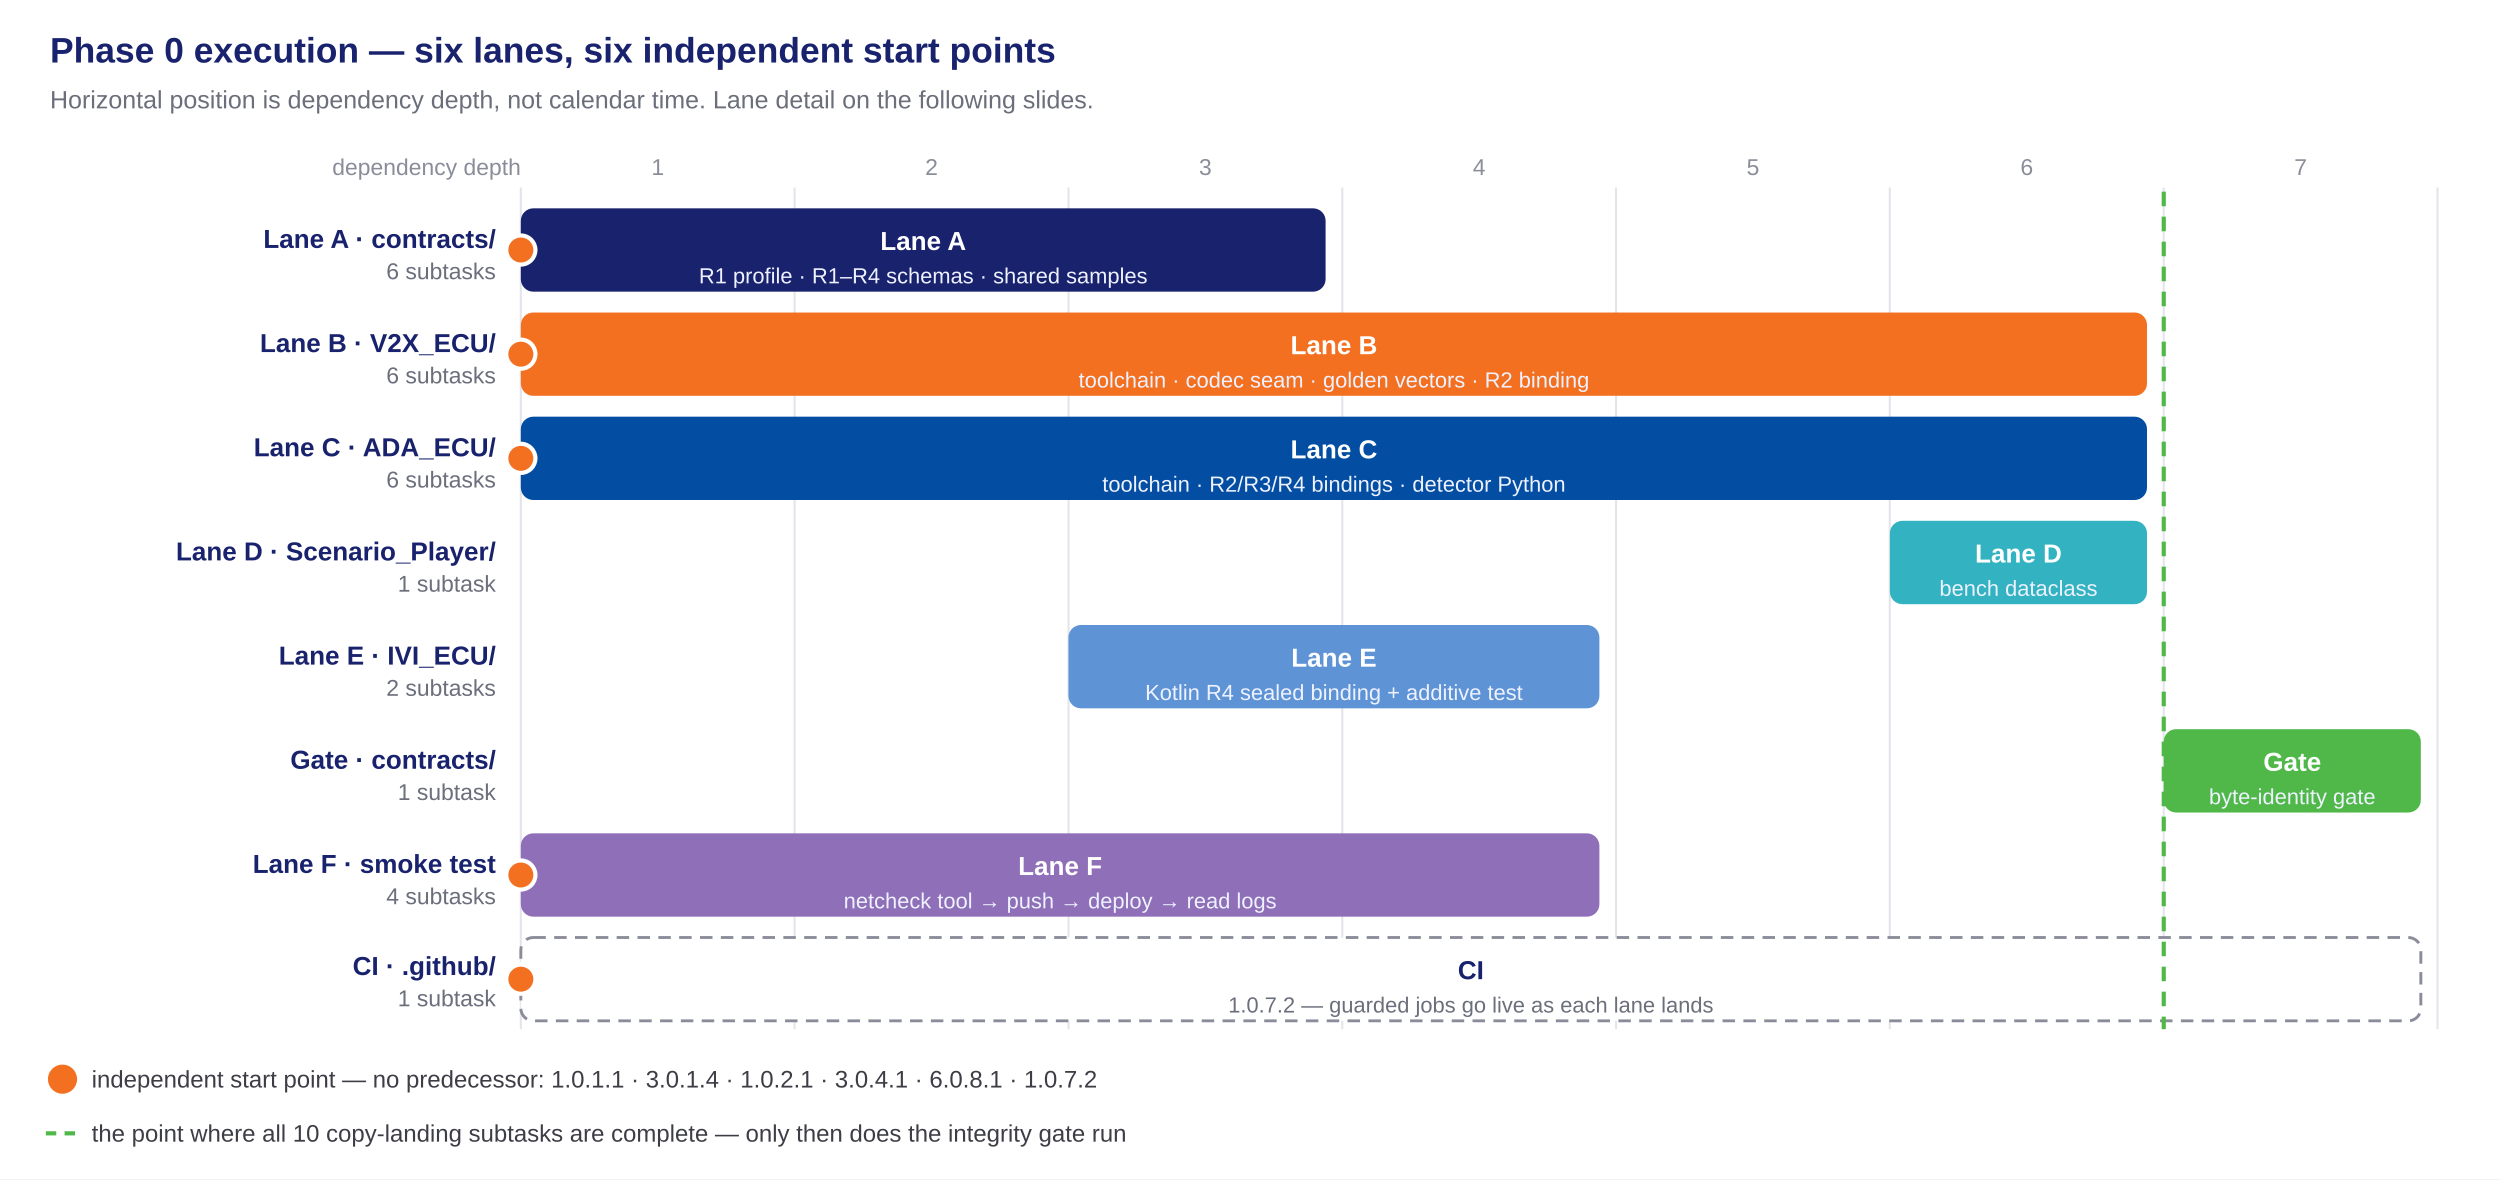
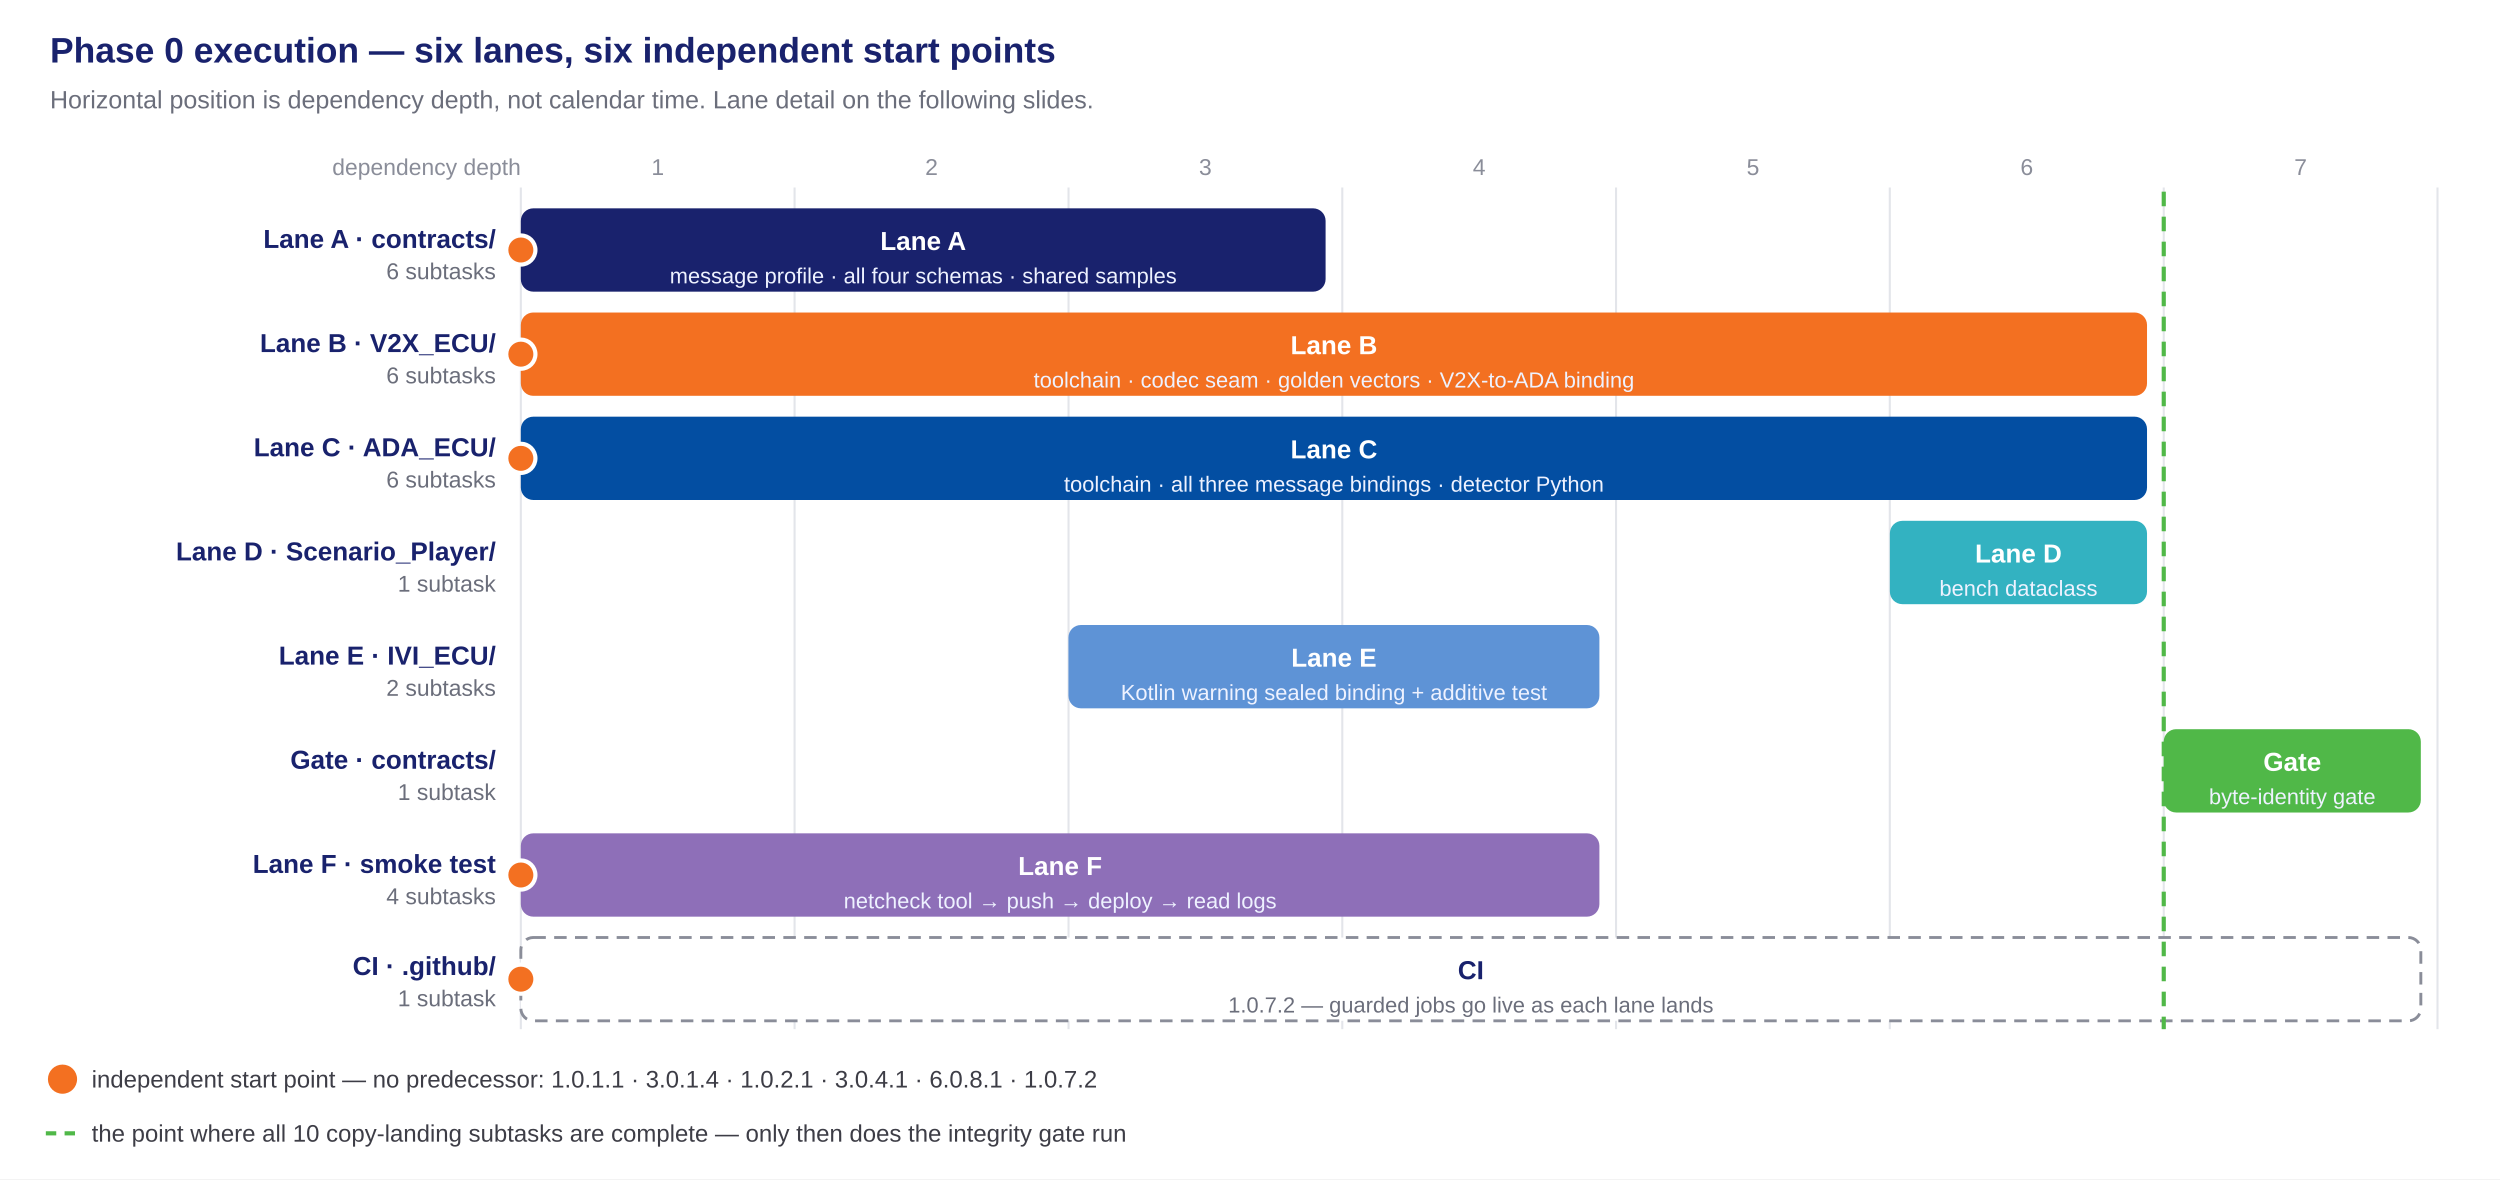
- <svg xmlns="http://www.w3.org/2000/svg" version="1.1" width="1200px" height="566px" viewBox="0 0 1200 566" font-family="Segoe UI, Arial, sans-serif" content="&lt;mxfile host=&quot;app.diagrams.net&quot;&gt;&#10;  &lt;diagram name=&quot;phase0-exec-overview&quot; id=&quot;phase0-exec-overview&quot;&gt;&#10;    &lt;mxGraphModel dx=&quot;1400&quot; dy=&quot;800&quot; grid=&quot;1&quot; gridSize=&quot;10&quot; guides=&quot;1&quot; tooltips=&quot;1&quot; connect=&quot;1&quot; arrows=&quot;1&quot; fold=&quot;1&quot; page=&quot;1&quot; pageScale=&quot;1&quot; pageWidth=&quot;1200&quot; pageHeight=&quot;566&quot; math=&quot;0&quot; shadow=&quot;0&quot;&gt;&#10;      &lt;root&gt;&#10;        &lt;mxCell id=&quot;0&quot; /&gt;&#10;        &lt;mxCell id=&quot;1&quot; parent=&quot;0&quot; /&gt;&#10;        &lt;mxCell id=&quot;t1&quot; value=&quot;Phase 0 execution — six lanes, six independent start points&quot; style=&quot;text;html=1;align=left;verticalAlign=middle;fontSize=16;fontColor=#19226D;fontStyle=1;&quot; vertex=&quot;1&quot; parent=&quot;1&quot;&gt;&lt;mxGeometry x=&quot;24&quot; y=&quot;13&quot; width=&quot;532&quot; height=&quot;26&quot; as=&quot;geometry&quot; /&gt;&lt;/mxCell&gt;&#10;        &lt;mxCell id=&quot;t2&quot; value=&quot;Phase 0 execution — six lanes, six independent start points&quot; style=&quot;text;html=1;align=left;verticalAlign=middle;fontSize=14;fontStyle=1;fontColor=#19226D;&quot; vertex=&quot;1&quot; parent=&quot;1&quot;&gt;&lt;mxGeometry x=&quot;20&quot; y=&quot;14&quot; width=&quot;1160&quot; height=&quot;22&quot; as=&quot;geometry&quot; /&gt;&lt;/mxCell&gt;&#10;        &lt;mxCell id=&quot;t3&quot; value=&quot;Horizontal position is dependency depth, not calendar time. Lane detail on the following slides.&quot; style=&quot;text;html=1;align=left;verticalAlign=middle;fontSize=11;fontColor=#6b6e7b;&quot; vertex=&quot;1&quot; parent=&quot;1&quot;&gt;&lt;mxGeometry x=&quot;24&quot; y=&quot;40&quot; width=&quot;611&quot; height=&quot;18&quot; as=&quot;geometry&quot; /&gt;&lt;/mxCell&gt;&#10;        &lt;mxCell id=&quot;t4&quot; value=&quot;Horizontal position is dependency depth, not calendar time. Lane detail on the following slides.&quot; style=&quot;text;html=1;align=left;verticalAlign=middle;fontSize=11;fontColor=#6b6e7b;&quot; vertex=&quot;1&quot; parent=&quot;1&quot;&gt;&lt;mxGeometry x=&quot;20&quot; y=&quot;36&quot; width=&quot;1160&quot; height=&quot;18&quot; as=&quot;geometry&quot; /&gt;&lt;/mxCell&gt;&#10;        &lt;mxCell id=&quot;t5&quot; value=&quot;1&quot; style=&quot;text;html=1;align=center;verticalAlign=middle;fontSize=10;fontColor=#8a8d99;&quot; vertex=&quot;1&quot; parent=&quot;1&quot;&gt;&lt;mxGeometry x=&quot;296&quot; y=&quot;73&quot; width=&quot;40&quot; height=&quot;16&quot; as=&quot;geometry&quot; /&gt;&lt;/mxCell&gt;&#10;        &lt;mxCell id=&quot;t6&quot; value=&quot;2&quot; style=&quot;text;html=1;align=center;verticalAlign=middle;fontSize=10;fontColor=#8a8d99;&quot; vertex=&quot;1&quot; parent=&quot;1&quot;&gt;&lt;mxGeometry x=&quot;427&quot; y=&quot;73&quot; width=&quot;40&quot; height=&quot;16&quot; as=&quot;geometry&quot; /&gt;&lt;/mxCell&gt;&#10;        &lt;mxCell id=&quot;t7&quot; value=&quot;3&quot; style=&quot;text;html=1;align=center;verticalAlign=middle;fontSize=10;fontColor=#8a8d99;&quot; vertex=&quot;1&quot; parent=&quot;1&quot;&gt;&lt;mxGeometry x=&quot;559&quot; y=&quot;73&quot; width=&quot;40&quot; height=&quot;16&quot; as=&quot;geometry&quot; /&gt;&lt;/mxCell&gt;&#10;        &lt;mxCell id=&quot;t8&quot; value=&quot;4&quot; style=&quot;text;html=1;align=center;verticalAlign=middle;fontSize=10;fontColor=#8a8d99;&quot; vertex=&quot;1&quot; parent=&quot;1&quot;&gt;&lt;mxGeometry x=&quot;690&quot; y=&quot;73&quot; width=&quot;40&quot; height=&quot;16&quot; as=&quot;geometry&quot; /&gt;&lt;/mxCell&gt;&#10;        &lt;mxCell id=&quot;t9&quot; value=&quot;5&quot; style=&quot;text;html=1;align=center;verticalAlign=middle;fontSize=10;fontColor=#8a8d99;&quot; vertex=&quot;1&quot; parent=&quot;1&quot;&gt;&lt;mxGeometry x=&quot;821&quot; y=&quot;73&quot; width=&quot;40&quot; height=&quot;16&quot; as=&quot;geometry&quot; /&gt;&lt;/mxCell&gt;&#10;        &lt;mxCell id=&quot;t10&quot; value=&quot;6&quot; style=&quot;text;html=1;align=center;verticalAlign=middle;fontSize=10;fontColor=#8a8d99;&quot; vertex=&quot;1&quot; parent=&quot;1&quot;&gt;&lt;mxGeometry x=&quot;953&quot; y=&quot;73&quot; width=&quot;40&quot; height=&quot;16&quot; as=&quot;geometry&quot; /&gt;&lt;/mxCell&gt;&#10;        &lt;mxCell id=&quot;t11&quot; value=&quot;7&quot; style=&quot;text;html=1;align=center;verticalAlign=middle;fontSize=10;fontColor=#8a8d99;&quot; vertex=&quot;1&quot; parent=&quot;1&quot;&gt;&lt;mxGeometry x=&quot;1084&quot; y=&quot;73&quot; width=&quot;40&quot; height=&quot;16&quot; as=&quot;geometry&quot; /&gt;&lt;/mxCell&gt;&#10;        &lt;mxCell id=&quot;t12&quot; value=&quot;dependency depth&quot; style=&quot;text;html=1;align=right;verticalAlign=middle;fontSize=10;fontColor=#8a8d99;&quot; vertex=&quot;1&quot; parent=&quot;1&quot;&gt;&lt;mxGeometry x=&quot;157&quot; y=&quot;73&quot; width=&quot;93&quot; height=&quot;16&quot; as=&quot;geometry&quot; /&gt;&lt;/mxCell&gt;&#10;        &lt;mxCell id=&quot;t13&quot; value=&quot;Lane A · contracts/&quot; style=&quot;text;html=1;align=right;verticalAlign=middle;fontSize=12;fontColor=#19226D;fontStyle=1;&quot; vertex=&quot;1&quot; parent=&quot;1&quot;&gt;&lt;mxGeometry x=&quot;112&quot; y=&quot;106&quot; width=&quot;126&quot; height=&quot;19&quot; as=&quot;geometry&quot; /&gt;&lt;/mxCell&gt;&#10;        &lt;mxCell id=&quot;t14&quot; value=&quot;6 subtasks&quot; style=&quot;text;html=1;align=right;verticalAlign=middle;fontSize=10;fontColor=#6b6e7b;&quot; vertex=&quot;1&quot; parent=&quot;1&quot;&gt;&lt;mxGeometry x=&quot;180&quot; y=&quot;123&quot; width=&quot;58&quot; height=&quot;16&quot; as=&quot;geometry&quot; /&gt;&lt;/mxCell&gt;&#10;        &lt;mxCell id=&quot;bar15&quot; value=&quot;&amp;lt;b&amp;gt;Lane A&amp;lt;/b&amp;gt;&amp;lt;br&amp;gt;R1 profile · R1–R4 schemas · shared samples&quot; style=&quot;rounded=1;whiteSpace=wrap;html=1;fillColor=#19226D;strokeColor=none;fontColor=#ffffff;fontSize=11;&quot; vertex=&quot;1&quot; parent=&quot;1&quot;&gt;&lt;mxGeometry x=&quot;250.0&quot; y=&quot;100&quot; width=&quot;386.286&quot; height=&quot;40&quot; as=&quot;geometry&quot; /&gt;&lt;/mxCell&gt;&#10;        &lt;mxCell id=&quot;t16&quot; value=&quot;Lane B · V2X_ECU/&quot; style=&quot;text;html=1;align=right;verticalAlign=middle;fontSize=12;fontColor=#19226D;fontStyle=1;&quot; vertex=&quot;1&quot; parent=&quot;1&quot;&gt;&lt;mxGeometry x=&quot;125&quot; y=&quot;156&quot; width=&quot;113&quot; height=&quot;19&quot; as=&quot;geometry&quot; /&gt;&lt;/mxCell&gt;&#10;        &lt;mxCell id=&quot;t17&quot; value=&quot;6 subtasks&quot; style=&quot;text;html=1;align=right;verticalAlign=middle;fontSize=10;fontColor=#6b6e7b;&quot; vertex=&quot;1&quot; parent=&quot;1&quot;&gt;&lt;mxGeometry x=&quot;180&quot; y=&quot;173&quot; width=&quot;58&quot; height=&quot;16&quot; as=&quot;geometry&quot; /&gt;&lt;/mxCell&gt;&#10;        &lt;mxCell id=&quot;bar18&quot; value=&quot;&amp;lt;b&amp;gt;Lane B&amp;lt;/b&amp;gt;&amp;lt;br&amp;gt;toolchain · codec seam · golden vectors · R2 binding&quot; style=&quot;rounded=1;whiteSpace=wrap;html=1;fillColor=#F37021;strokeColor=none;fontColor=#ffffff;fontSize=11;&quot; vertex=&quot;1&quot; parent=&quot;1&quot;&gt;&lt;mxGeometry x=&quot;250.0&quot; y=&quot;150&quot; width=&quot;780.571&quot; height=&quot;40&quot; as=&quot;geometry&quot; /&gt;&lt;/mxCell&gt;&#10;        &lt;mxCell id=&quot;t19&quot; value=&quot;Lane C · ADA_ECU/&quot; style=&quot;text;html=1;align=right;verticalAlign=middle;fontSize=12;fontColor=#19226D;fontStyle=1;&quot; vertex=&quot;1&quot; parent=&quot;1&quot;&gt;&lt;mxGeometry x=&quot;125&quot; y=&quot;206&quot; width=&quot;113&quot; height=&quot;19&quot; as=&quot;geometry&quot; /&gt;&lt;/mxCell&gt;&#10;        &lt;mxCell id=&quot;t20&quot; value=&quot;6 subtasks&quot; style=&quot;text;html=1;align=right;verticalAlign=middle;fontSize=10;fontColor=#6b6e7b;&quot; vertex=&quot;1&quot; parent=&quot;1&quot;&gt;&lt;mxGeometry x=&quot;180&quot; y=&quot;223&quot; width=&quot;58&quot; height=&quot;16&quot; as=&quot;geometry&quot; /&gt;&lt;/mxCell&gt;&#10;        &lt;mxCell id=&quot;bar21&quot; value=&quot;&amp;lt;b&amp;gt;Lane C&amp;lt;/b&amp;gt;&amp;lt;br&amp;gt;toolchain · R2/R3/R4 bindings · detector Python&quot; style=&quot;rounded=1;whiteSpace=wrap;html=1;fillColor=#034EA2;strokeColor=none;fontColor=#ffffff;fontSize=11;&quot; vertex=&quot;1&quot; parent=&quot;1&quot;&gt;&lt;mxGeometry x=&quot;250.0&quot; y=&quot;200&quot; width=&quot;780.571&quot; height=&quot;40&quot; as=&quot;geometry&quot; /&gt;&lt;/mxCell&gt;&#10;        &lt;mxCell id=&quot;t22&quot; value=&quot;Lane D · Scenario_Player/&quot; style=&quot;text;html=1;align=right;verticalAlign=middle;fontSize=12;fontColor=#19226D;fontStyle=1;&quot; vertex=&quot;1&quot; parent=&quot;1&quot;&gt;&lt;mxGeometry x=&quot;72&quot; y=&quot;256&quot; width=&quot;166&quot; height=&quot;19&quot; as=&quot;geometry&quot; /&gt;&lt;/mxCell&gt;&#10;        &lt;mxCell id=&quot;t23&quot; value=&quot;1 subtask&quot; style=&quot;text;html=1;align=right;verticalAlign=middle;fontSize=10;fontColor=#6b6e7b;&quot; vertex=&quot;1&quot; parent=&quot;1&quot;&gt;&lt;mxGeometry x=&quot;186&quot; y=&quot;273&quot; width=&quot;52&quot; height=&quot;16&quot; as=&quot;geometry&quot; /&gt;&lt;/mxCell&gt;&#10;        &lt;mxCell id=&quot;bar24&quot; value=&quot;&amp;lt;b&amp;gt;Lane D&amp;lt;/b&amp;gt;&amp;lt;br&amp;gt;bench dataclass&quot; style=&quot;rounded=1;whiteSpace=wrap;html=1;fillColor=#33B2C1;strokeColor=none;fontColor=#ffffff;fontSize=11;&quot; vertex=&quot;1&quot; parent=&quot;1&quot;&gt;&lt;mxGeometry x=&quot;907.143&quot; y=&quot;250&quot; width=&quot;123.429&quot; height=&quot;40&quot; as=&quot;geometry&quot; /&gt;&lt;/mxCell&gt;&#10;        &lt;mxCell id=&quot;t25&quot; value=&quot;Lane E · IVI_ECU/&quot; style=&quot;text;html=1;align=right;verticalAlign=middle;fontSize=12;fontColor=#19226D;fontStyle=1;&quot; vertex=&quot;1&quot; parent=&quot;1&quot;&gt;&lt;mxGeometry x=&quot;125&quot; y=&quot;306&quot; width=&quot;113&quot; height=&quot;19&quot; as=&quot;geometry&quot; /&gt;&lt;/mxCell&gt;&#10;        &lt;mxCell id=&quot;t26&quot; value=&quot;2 subtasks&quot; style=&quot;text;html=1;align=right;verticalAlign=middle;fontSize=10;fontColor=#6b6e7b;&quot; vertex=&quot;1&quot; parent=&quot;1&quot;&gt;&lt;mxGeometry x=&quot;180&quot; y=&quot;323&quot; width=&quot;58&quot; height=&quot;16&quot; as=&quot;geometry&quot; /&gt;&lt;/mxCell&gt;&#10;        &lt;mxCell id=&quot;bar27&quot; value=&quot;&amp;lt;b&amp;gt;Lane E&amp;lt;/b&amp;gt;&amp;lt;br&amp;gt;Kotlin R4 sealed binding + additive test&quot; style=&quot;rounded=1;whiteSpace=wrap;html=1;fillColor=#5E93D6;strokeColor=none;fontColor=#ffffff;fontSize=11;&quot; vertex=&quot;1&quot; parent=&quot;1&quot;&gt;&lt;mxGeometry x=&quot;512.857&quot; y=&quot;300&quot; width=&quot;254.857&quot; height=&quot;40&quot; as=&quot;geometry&quot; /&gt;&lt;/mxCell&gt;&#10;        &lt;mxCell id=&quot;t28&quot; value=&quot;Gate · contracts/&quot; style=&quot;text;html=1;align=right;verticalAlign=middle;fontSize=12;fontColor=#19226D;fontStyle=1;&quot; vertex=&quot;1&quot; parent=&quot;1&quot;&gt;&lt;mxGeometry x=&quot;125&quot; y=&quot;356&quot; width=&quot;113&quot; height=&quot;19&quot; as=&quot;geometry&quot; /&gt;&lt;/mxCell&gt;&#10;        &lt;mxCell id=&quot;t29&quot; value=&quot;1 subtask&quot; style=&quot;text;html=1;align=right;verticalAlign=middle;fontSize=10;fontColor=#6b6e7b;&quot; vertex=&quot;1&quot; parent=&quot;1&quot;&gt;&lt;mxGeometry x=&quot;186&quot; y=&quot;373&quot; width=&quot;52&quot; height=&quot;16&quot; as=&quot;geometry&quot; /&gt;&lt;/mxCell&gt;&#10;        &lt;mxCell id=&quot;bar30&quot; value=&quot;&amp;lt;b&amp;gt;Gate&amp;lt;/b&amp;gt;&amp;lt;br&amp;gt;byte-identity gate&quot; style=&quot;rounded=1;whiteSpace=wrap;html=1;fillColor=#50B848;strokeColor=none;fontColor=#ffffff;fontSize=11;&quot; vertex=&quot;1&quot; parent=&quot;1&quot;&gt;&lt;mxGeometry x=&quot;1038.571&quot; y=&quot;350&quot; width=&quot;123.429&quot; height=&quot;40&quot; as=&quot;geometry&quot; /&gt;&lt;/mxCell&gt;&#10;        &lt;mxCell id=&quot;t31&quot; value=&quot;Lane F · smoke test&quot; style=&quot;text;html=1;align=right;verticalAlign=middle;fontSize=12;fontColor=#19226D;fontStyle=1;&quot; vertex=&quot;1&quot; parent=&quot;1&quot;&gt;&lt;mxGeometry x=&quot;112&quot; y=&quot;406&quot; width=&quot;126&quot; height=&quot;19&quot; as=&quot;geometry&quot; /&gt;&lt;/mxCell&gt;&#10;        &lt;mxCell id=&quot;t32&quot; value=&quot;4 subtasks&quot; style=&quot;text;html=1;align=right;verticalAlign=middle;fontSize=10;fontColor=#6b6e7b;&quot; vertex=&quot;1&quot; parent=&quot;1&quot;&gt;&lt;mxGeometry x=&quot;180&quot; y=&quot;423&quot; width=&quot;58&quot; height=&quot;16&quot; as=&quot;geometry&quot; /&gt;&lt;/mxCell&gt;&#10;        &lt;mxCell id=&quot;bar33&quot; value=&quot;&amp;lt;b&amp;gt;Lane F&amp;lt;/b&amp;gt;&amp;lt;br&amp;gt;netcheck tool → push → deploy → read logs&quot; style=&quot;rounded=1;whiteSpace=wrap;html=1;fillColor=#8E6FB8;strokeColor=none;fontColor=#ffffff;fontSize=11;&quot; vertex=&quot;1&quot; parent=&quot;1&quot;&gt;&lt;mxGeometry x=&quot;250.0&quot; y=&quot;400&quot; width=&quot;517.714&quot; height=&quot;40&quot; as=&quot;geometry&quot; /&gt;&lt;/mxCell&gt;&#10;        &lt;mxCell id=&quot;t34&quot; value=&quot;CI · .github/&quot; style=&quot;text;html=1;align=right;verticalAlign=middle;fontSize=12;fontColor=#19226D;fontStyle=1;&quot; vertex=&quot;1&quot; parent=&quot;1&quot;&gt;&lt;mxGeometry x=&quot;152&quot; y=&quot;456&quot; width=&quot;86&quot; height=&quot;19&quot; as=&quot;geometry&quot; /&gt;&lt;/mxCell&gt;&#10;        &lt;mxCell id=&quot;t35&quot; value=&quot;1 subtask&quot; style=&quot;text;html=1;align=right;verticalAlign=middle;fontSize=10;fontColor=#6b6e7b;&quot; vertex=&quot;1&quot; parent=&quot;1&quot;&gt;&lt;mxGeometry x=&quot;186&quot; y=&quot;472&quot; width=&quot;52&quot; height=&quot;16&quot; as=&quot;geometry&quot; /&gt;&lt;/mxCell&gt;&#10;        &lt;mxCell id=&quot;g36&quot; value=&quot;&amp;lt;b&amp;gt;CI&amp;lt;/b&amp;gt;&amp;lt;br&amp;gt;1.0.7.2 — guarded jobs go live as each lane lands&quot; style=&quot;rounded=1;whiteSpace=wrap;html=1;fillColor=#ffffff;strokeColor=#8a8d99;dashed=1;fontSize=11;fontColor=#19226D;&quot; vertex=&quot;1&quot; parent=&quot;1&quot;&gt;&lt;mxGeometry x=&quot;250.0&quot; y=&quot;450&quot; width=&quot;912&quot; height=&quot;40&quot; as=&quot;geometry&quot; /&gt;&lt;/mxCell&gt;&#10;        &lt;mxCell id=&quot;t37&quot; value=&quot;independent start point — no predecessor: 1.0.1.1 · 3.0.1.4 · 1.0.2.1 · 3.0.4.1 · 6.0.8.1 · 1.0.7.2&quot; style=&quot;text;html=1;align=left;verticalAlign=middle;fontSize=10;fontColor=#3d3d46;&quot; vertex=&quot;1&quot; parent=&quot;1&quot;&gt;&lt;mxGeometry x=&quot;44&quot; y=&quot;510&quot; width=&quot;603&quot; height=&quot;17&quot; as=&quot;geometry&quot; /&gt;&lt;/mxCell&gt;&#10;        &lt;mxCell id=&quot;t38&quot; value=&quot;the point where all 10 copy-landing subtasks are complete — only then does the integrity gate run&quot; style=&quot;text;html=1;align=left;verticalAlign=middle;fontSize=10;fontColor=#3d3d46;&quot; vertex=&quot;1&quot; parent=&quot;1&quot;&gt;&lt;mxGeometry x=&quot;44&quot; y=&quot;536&quot; width=&quot;591&quot; height=&quot;17&quot; as=&quot;geometry&quot; /&gt;&lt;/mxCell&gt;&#10;      &lt;/root&gt;&#10;    &lt;/mxGraphModel&gt;&#10;  &lt;/diagram&gt;&#10;&lt;/mxfile&gt;&#10;">
+ <svg xmlns="http://www.w3.org/2000/svg" version="1.1" width="1200px" height="566px" viewBox="0 0 1200 566" font-family="Segoe UI, Arial, sans-serif" content="&lt;mxfile host=&quot;app.diagrams.net&quot;&gt;&#10;  &lt;diagram name=&quot;phase0-exec-overview&quot; id=&quot;phase0-exec-overview&quot;&gt;&#10;    &lt;mxGraphModel dx=&quot;1400&quot; dy=&quot;800&quot; grid=&quot;1&quot; gridSize=&quot;10&quot; guides=&quot;1&quot; tooltips=&quot;1&quot; connect=&quot;1&quot; arrows=&quot;1&quot; fold=&quot;1&quot; page=&quot;1&quot; pageScale=&quot;1&quot; pageWidth=&quot;1200&quot; pageHeight=&quot;566&quot; math=&quot;0&quot; shadow=&quot;0&quot;&gt;&#10;      &lt;root&gt;&#10;        &lt;mxCell id=&quot;0&quot; /&gt;&#10;        &lt;mxCell id=&quot;1&quot; parent=&quot;0&quot; /&gt;&#10;        &lt;mxCell id=&quot;t1&quot; value=&quot;Phase 0 execution — six lanes, six independent start points&quot; style=&quot;text;html=1;align=left;verticalAlign=middle;fontSize=16;fontColor=#19226D;fontStyle=1;&quot; vertex=&quot;1&quot; parent=&quot;1&quot;&gt;&lt;mxGeometry x=&quot;24&quot; y=&quot;13&quot; width=&quot;532&quot; height=&quot;26&quot; as=&quot;geometry&quot; /&gt;&lt;/mxCell&gt;&#10;        &lt;mxCell id=&quot;t2&quot; value=&quot;Phase 0 execution — six lanes, six independent start points&quot; style=&quot;text;html=1;align=left;verticalAlign=middle;fontSize=14;fontStyle=1;fontColor=#19226D;&quot; vertex=&quot;1&quot; parent=&quot;1&quot;&gt;&lt;mxGeometry x=&quot;20&quot; y=&quot;14&quot; width=&quot;1160&quot; height=&quot;22&quot; as=&quot;geometry&quot; /&gt;&lt;/mxCell&gt;&#10;        &lt;mxCell id=&quot;t3&quot; value=&quot;Horizontal position is dependency depth, not calendar time. Lane detail on the following slides.&quot; style=&quot;text;html=1;align=left;verticalAlign=middle;fontSize=11;fontColor=#6b6e7b;&quot; vertex=&quot;1&quot; parent=&quot;1&quot;&gt;&lt;mxGeometry x=&quot;24&quot; y=&quot;40&quot; width=&quot;611&quot; height=&quot;18&quot; as=&quot;geometry&quot; /&gt;&lt;/mxCell&gt;&#10;        &lt;mxCell id=&quot;t4&quot; value=&quot;Horizontal position is dependency depth, not calendar time. Lane detail on the following slides.&quot; style=&quot;text;html=1;align=left;verticalAlign=middle;fontSize=11;fontColor=#6b6e7b;&quot; vertex=&quot;1&quot; parent=&quot;1&quot;&gt;&lt;mxGeometry x=&quot;20&quot; y=&quot;36&quot; width=&quot;1160&quot; height=&quot;18&quot; as=&quot;geometry&quot; /&gt;&lt;/mxCell&gt;&#10;        &lt;mxCell id=&quot;t5&quot; value=&quot;1&quot; style=&quot;text;html=1;align=center;verticalAlign=middle;fontSize=10;fontColor=#8a8d99;&quot; vertex=&quot;1&quot; parent=&quot;1&quot;&gt;&lt;mxGeometry x=&quot;296&quot; y=&quot;73&quot; width=&quot;40&quot; height=&quot;16&quot; as=&quot;geometry&quot; /&gt;&lt;/mxCell&gt;&#10;        &lt;mxCell id=&quot;t6&quot; value=&quot;2&quot; style=&quot;text;html=1;align=center;verticalAlign=middle;fontSize=10;fontColor=#8a8d99;&quot; vertex=&quot;1&quot; parent=&quot;1&quot;&gt;&lt;mxGeometry x=&quot;427&quot; y=&quot;73&quot; width=&quot;40&quot; height=&quot;16&quot; as=&quot;geometry&quot; /&gt;&lt;/mxCell&gt;&#10;        &lt;mxCell id=&quot;t7&quot; value=&quot;3&quot; style=&quot;text;html=1;align=center;verticalAlign=middle;fontSize=10;fontColor=#8a8d99;&quot; vertex=&quot;1&quot; parent=&quot;1&quot;&gt;&lt;mxGeometry x=&quot;559&quot; y=&quot;73&quot; width=&quot;40&quot; height=&quot;16&quot; as=&quot;geometry&quot; /&gt;&lt;/mxCell&gt;&#10;        &lt;mxCell id=&quot;t8&quot; value=&quot;4&quot; style=&quot;text;html=1;align=center;verticalAlign=middle;fontSize=10;fontColor=#8a8d99;&quot; vertex=&quot;1&quot; parent=&quot;1&quot;&gt;&lt;mxGeometry x=&quot;690&quot; y=&quot;73&quot; width=&quot;40&quot; height=&quot;16&quot; as=&quot;geometry&quot; /&gt;&lt;/mxCell&gt;&#10;        &lt;mxCell id=&quot;t9&quot; value=&quot;5&quot; style=&quot;text;html=1;align=center;verticalAlign=middle;fontSize=10;fontColor=#8a8d99;&quot; vertex=&quot;1&quot; parent=&quot;1&quot;&gt;&lt;mxGeometry x=&quot;821&quot; y=&quot;73&quot; width=&quot;40&quot; height=&quot;16&quot; as=&quot;geometry&quot; /&gt;&lt;/mxCell&gt;&#10;        &lt;mxCell id=&quot;t10&quot; value=&quot;6&quot; style=&quot;text;html=1;align=center;verticalAlign=middle;fontSize=10;fontColor=#8a8d99;&quot; vertex=&quot;1&quot; parent=&quot;1&quot;&gt;&lt;mxGeometry x=&quot;953&quot; y=&quot;73&quot; width=&quot;40&quot; height=&quot;16&quot; as=&quot;geometry&quot; /&gt;&lt;/mxCell&gt;&#10;        &lt;mxCell id=&quot;t11&quot; value=&quot;7&quot; style=&quot;text;html=1;align=center;verticalAlign=middle;fontSize=10;fontColor=#8a8d99;&quot; vertex=&quot;1&quot; parent=&quot;1&quot;&gt;&lt;mxGeometry x=&quot;1084&quot; y=&quot;73&quot; width=&quot;40&quot; height=&quot;16&quot; as=&quot;geometry&quot; /&gt;&lt;/mxCell&gt;&#10;        &lt;mxCell id=&quot;t12&quot; value=&quot;dependency depth&quot; style=&quot;text;html=1;align=right;verticalAlign=middle;fontSize=10;fontColor=#8a8d99;&quot; vertex=&quot;1&quot; parent=&quot;1&quot;&gt;&lt;mxGeometry x=&quot;157&quot; y=&quot;73&quot; width=&quot;93&quot; height=&quot;16&quot; as=&quot;geometry&quot; /&gt;&lt;/mxCell&gt;&#10;        &lt;mxCell id=&quot;t13&quot; value=&quot;Lane A · contracts/&quot; style=&quot;text;html=1;align=right;verticalAlign=middle;fontSize=12;fontColor=#19226D;fontStyle=1;&quot; vertex=&quot;1&quot; parent=&quot;1&quot;&gt;&lt;mxGeometry x=&quot;112&quot; y=&quot;106&quot; width=&quot;126&quot; height=&quot;19&quot; as=&quot;geometry&quot; /&gt;&lt;/mxCell&gt;&#10;        &lt;mxCell id=&quot;t14&quot; value=&quot;6 subtasks&quot; style=&quot;text;html=1;align=right;verticalAlign=middle;fontSize=10;fontColor=#6b6e7b;&quot; vertex=&quot;1&quot; parent=&quot;1&quot;&gt;&lt;mxGeometry x=&quot;180&quot; y=&quot;123&quot; width=&quot;58&quot; height=&quot;16&quot; as=&quot;geometry&quot; /&gt;&lt;/mxCell&gt;&#10;        &lt;mxCell id=&quot;bar15&quot; value=&quot;&amp;lt;b&amp;gt;Lane A&amp;lt;/b&amp;gt;&amp;lt;br&amp;gt;message profile · all four schemas · shared samples&quot; style=&quot;rounded=1;whiteSpace=wrap;html=1;fillColor=#19226D;strokeColor=none;fontColor=#ffffff;fontSize=11;&quot; vertex=&quot;1&quot; parent=&quot;1&quot;&gt;&lt;mxGeometry x=&quot;250.0&quot; y=&quot;100&quot; width=&quot;386.286&quot; height=&quot;40&quot; as=&quot;geometry&quot; /&gt;&lt;/mxCell&gt;&#10;        &lt;mxCell id=&quot;t16&quot; value=&quot;Lane B · V2X_ECU/&quot; style=&quot;text;html=1;align=right;verticalAlign=middle;fontSize=12;fontColor=#19226D;fontStyle=1;&quot; vertex=&quot;1&quot; parent=&quot;1&quot;&gt;&lt;mxGeometry x=&quot;125&quot; y=&quot;156&quot; width=&quot;113&quot; height=&quot;19&quot; as=&quot;geometry&quot; /&gt;&lt;/mxCell&gt;&#10;        &lt;mxCell id=&quot;t17&quot; value=&quot;6 subtasks&quot; style=&quot;text;html=1;align=right;verticalAlign=middle;fontSize=10;fontColor=#6b6e7b;&quot; vertex=&quot;1&quot; parent=&quot;1&quot;&gt;&lt;mxGeometry x=&quot;180&quot; y=&quot;173&quot; width=&quot;58&quot; height=&quot;16&quot; as=&quot;geometry&quot; /&gt;&lt;/mxCell&gt;&#10;        &lt;mxCell id=&quot;bar18&quot; value=&quot;&amp;lt;b&amp;gt;Lane B&amp;lt;/b&amp;gt;&amp;lt;br&amp;gt;toolchain · codec seam · golden vectors · V2X-to-ADA binding&quot; style=&quot;rounded=1;whiteSpace=wrap;html=1;fillColor=#F37021;strokeColor=none;fontColor=#ffffff;fontSize=11;&quot; vertex=&quot;1&quot; parent=&quot;1&quot;&gt;&lt;mxGeometry x=&quot;250.0&quot; y=&quot;150&quot; width=&quot;780.571&quot; height=&quot;40&quot; as=&quot;geometry&quot; /&gt;&lt;/mxCell&gt;&#10;        &lt;mxCell id=&quot;t19&quot; value=&quot;Lane C · ADA_ECU/&quot; style=&quot;text;html=1;align=right;verticalAlign=middle;fontSize=12;fontColor=#19226D;fontStyle=1;&quot; vertex=&quot;1&quot; parent=&quot;1&quot;&gt;&lt;mxGeometry x=&quot;125&quot; y=&quot;206&quot; width=&quot;113&quot; height=&quot;19&quot; as=&quot;geometry&quot; /&gt;&lt;/mxCell&gt;&#10;        &lt;mxCell id=&quot;t20&quot; value=&quot;6 subtasks&quot; style=&quot;text;html=1;align=right;verticalAlign=middle;fontSize=10;fontColor=#6b6e7b;&quot; vertex=&quot;1&quot; parent=&quot;1&quot;&gt;&lt;mxGeometry x=&quot;180&quot; y=&quot;223&quot; width=&quot;58&quot; height=&quot;16&quot; as=&quot;geometry&quot; /&gt;&lt;/mxCell&gt;&#10;        &lt;mxCell id=&quot;bar21&quot; value=&quot;&amp;lt;b&amp;gt;Lane C&amp;lt;/b&amp;gt;&amp;lt;br&amp;gt;toolchain · all three message bindings · detector Python&quot; style=&quot;rounded=1;whiteSpace=wrap;html=1;fillColor=#034EA2;strokeColor=none;fontColor=#ffffff;fontSize=11;&quot; vertex=&quot;1&quot; parent=&quot;1&quot;&gt;&lt;mxGeometry x=&quot;250.0&quot; y=&quot;200&quot; width=&quot;780.571&quot; height=&quot;40&quot; as=&quot;geometry&quot; /&gt;&lt;/mxCell&gt;&#10;        &lt;mxCell id=&quot;t22&quot; value=&quot;Lane D · Scenario_Player/&quot; style=&quot;text;html=1;align=right;verticalAlign=middle;fontSize=12;fontColor=#19226D;fontStyle=1;&quot; vertex=&quot;1&quot; parent=&quot;1&quot;&gt;&lt;mxGeometry x=&quot;72&quot; y=&quot;256&quot; width=&quot;166&quot; height=&quot;19&quot; as=&quot;geometry&quot; /&gt;&lt;/mxCell&gt;&#10;        &lt;mxCell id=&quot;t23&quot; value=&quot;1 subtask&quot; style=&quot;text;html=1;align=right;verticalAlign=middle;fontSize=10;fontColor=#6b6e7b;&quot; vertex=&quot;1&quot; parent=&quot;1&quot;&gt;&lt;mxGeometry x=&quot;186&quot; y=&quot;273&quot; width=&quot;52&quot; height=&quot;16&quot; as=&quot;geometry&quot; /&gt;&lt;/mxCell&gt;&#10;        &lt;mxCell id=&quot;bar24&quot; value=&quot;&amp;lt;b&amp;gt;Lane D&amp;lt;/b&amp;gt;&amp;lt;br&amp;gt;bench dataclass&quot; style=&quot;rounded=1;whiteSpace=wrap;html=1;fillColor=#33B2C1;strokeColor=none;fontColor=#ffffff;fontSize=11;&quot; vertex=&quot;1&quot; parent=&quot;1&quot;&gt;&lt;mxGeometry x=&quot;907.143&quot; y=&quot;250&quot; width=&quot;123.429&quot; height=&quot;40&quot; as=&quot;geometry&quot; /&gt;&lt;/mxCell&gt;&#10;        &lt;mxCell id=&quot;t25&quot; value=&quot;Lane E · IVI_ECU/&quot; style=&quot;text;html=1;align=right;verticalAlign=middle;fontSize=12;fontColor=#19226D;fontStyle=1;&quot; vertex=&quot;1&quot; parent=&quot;1&quot;&gt;&lt;mxGeometry x=&quot;125&quot; y=&quot;306&quot; width=&quot;113&quot; height=&quot;19&quot; as=&quot;geometry&quot; /&gt;&lt;/mxCell&gt;&#10;        &lt;mxCell id=&quot;t26&quot; value=&quot;2 subtasks&quot; style=&quot;text;html=1;align=right;verticalAlign=middle;fontSize=10;fontColor=#6b6e7b;&quot; vertex=&quot;1&quot; parent=&quot;1&quot;&gt;&lt;mxGeometry x=&quot;180&quot; y=&quot;323&quot; width=&quot;58&quot; height=&quot;16&quot; as=&quot;geometry&quot; /&gt;&lt;/mxCell&gt;&#10;        &lt;mxCell id=&quot;bar27&quot; value=&quot;&amp;lt;b&amp;gt;Lane E&amp;lt;/b&amp;gt;&amp;lt;br&amp;gt;Kotlin warning sealed binding + additive test&quot; style=&quot;rounded=1;whiteSpace=wrap;html=1;fillColor=#5E93D6;strokeColor=none;fontColor=#ffffff;fontSize=11;&quot; vertex=&quot;1&quot; parent=&quot;1&quot;&gt;&lt;mxGeometry x=&quot;512.857&quot; y=&quot;300&quot; width=&quot;254.857&quot; height=&quot;40&quot; as=&quot;geometry&quot; /&gt;&lt;/mxCell&gt;&#10;        &lt;mxCell id=&quot;t28&quot; value=&quot;Gate · contracts/&quot; style=&quot;text;html=1;align=right;verticalAlign=middle;fontSize=12;fontColor=#19226D;fontStyle=1;&quot; vertex=&quot;1&quot; parent=&quot;1&quot;&gt;&lt;mxGeometry x=&quot;125&quot; y=&quot;356&quot; width=&quot;113&quot; height=&quot;19&quot; as=&quot;geometry&quot; /&gt;&lt;/mxCell&gt;&#10;        &lt;mxCell id=&quot;t29&quot; value=&quot;1 subtask&quot; style=&quot;text;html=1;align=right;verticalAlign=middle;fontSize=10;fontColor=#6b6e7b;&quot; vertex=&quot;1&quot; parent=&quot;1&quot;&gt;&lt;mxGeometry x=&quot;186&quot; y=&quot;373&quot; width=&quot;52&quot; height=&quot;16&quot; as=&quot;geometry&quot; /&gt;&lt;/mxCell&gt;&#10;        &lt;mxCell id=&quot;bar30&quot; value=&quot;&amp;lt;b&amp;gt;Gate&amp;lt;/b&amp;gt;&amp;lt;br&amp;gt;byte-identity gate&quot; style=&quot;rounded=1;whiteSpace=wrap;html=1;fillColor=#50B848;strokeColor=none;fontColor=#ffffff;fontSize=11;&quot; vertex=&quot;1&quot; parent=&quot;1&quot;&gt;&lt;mxGeometry x=&quot;1038.571&quot; y=&quot;350&quot; width=&quot;123.429&quot; height=&quot;40&quot; as=&quot;geometry&quot; /&gt;&lt;/mxCell&gt;&#10;        &lt;mxCell id=&quot;t31&quot; value=&quot;Lane F · smoke test&quot; style=&quot;text;html=1;align=right;verticalAlign=middle;fontSize=12;fontColor=#19226D;fontStyle=1;&quot; vertex=&quot;1&quot; parent=&quot;1&quot;&gt;&lt;mxGeometry x=&quot;112&quot; y=&quot;406&quot; width=&quot;126&quot; height=&quot;19&quot; as=&quot;geometry&quot; /&gt;&lt;/mxCell&gt;&#10;        &lt;mxCell id=&quot;t32&quot; value=&quot;4 subtasks&quot; style=&quot;text;html=1;align=right;verticalAlign=middle;fontSize=10;fontColor=#6b6e7b;&quot; vertex=&quot;1&quot; parent=&quot;1&quot;&gt;&lt;mxGeometry x=&quot;180&quot; y=&quot;423&quot; width=&quot;58&quot; height=&quot;16&quot; as=&quot;geometry&quot; /&gt;&lt;/mxCell&gt;&#10;        &lt;mxCell id=&quot;bar33&quot; value=&quot;&amp;lt;b&amp;gt;Lane F&amp;lt;/b&amp;gt;&amp;lt;br&amp;gt;netcheck tool → push → deploy → read logs&quot; style=&quot;rounded=1;whiteSpace=wrap;html=1;fillColor=#8E6FB8;strokeColor=none;fontColor=#ffffff;fontSize=11;&quot; vertex=&quot;1&quot; parent=&quot;1&quot;&gt;&lt;mxGeometry x=&quot;250.0&quot; y=&quot;400&quot; width=&quot;517.714&quot; height=&quot;40&quot; as=&quot;geometry&quot; /&gt;&lt;/mxCell&gt;&#10;        &lt;mxCell id=&quot;t34&quot; value=&quot;CI · .github/&quot; style=&quot;text;html=1;align=right;verticalAlign=middle;fontSize=12;fontColor=#19226D;fontStyle=1;&quot; vertex=&quot;1&quot; parent=&quot;1&quot;&gt;&lt;mxGeometry x=&quot;152&quot; y=&quot;456&quot; width=&quot;86&quot; height=&quot;19&quot; as=&quot;geometry&quot; /&gt;&lt;/mxCell&gt;&#10;        &lt;mxCell id=&quot;t35&quot; value=&quot;1 subtask&quot; style=&quot;text;html=1;align=right;verticalAlign=middle;fontSize=10;fontColor=#6b6e7b;&quot; vertex=&quot;1&quot; parent=&quot;1&quot;&gt;&lt;mxGeometry x=&quot;186&quot; y=&quot;472&quot; width=&quot;52&quot; height=&quot;16&quot; as=&quot;geometry&quot; /&gt;&lt;/mxCell&gt;&#10;        &lt;mxCell id=&quot;g36&quot; value=&quot;&amp;lt;b&amp;gt;CI&amp;lt;/b&amp;gt;&amp;lt;br&amp;gt;1.0.7.2 — guarded jobs go live as each lane lands&quot; style=&quot;rounded=1;whiteSpace=wrap;html=1;fillColor=#ffffff;strokeColor=#8a8d99;dashed=1;fontSize=11;fontColor=#19226D;&quot; vertex=&quot;1&quot; parent=&quot;1&quot;&gt;&lt;mxGeometry x=&quot;250.0&quot; y=&quot;450&quot; width=&quot;912&quot; height=&quot;40&quot; as=&quot;geometry&quot; /&gt;&lt;/mxCell&gt;&#10;        &lt;mxCell id=&quot;t37&quot; value=&quot;independent start point — no predecessor: 1.0.1.1 · 3.0.1.4 · 1.0.2.1 · 3.0.4.1 · 6.0.8.1 · 1.0.7.2&quot; style=&quot;text;html=1;align=left;verticalAlign=middle;fontSize=10;fontColor=#3d3d46;&quot; vertex=&quot;1&quot; parent=&quot;1&quot;&gt;&lt;mxGeometry x=&quot;44&quot; y=&quot;510&quot; width=&quot;603&quot; height=&quot;17&quot; as=&quot;geometry&quot; /&gt;&lt;/mxCell&gt;&#10;        &lt;mxCell id=&quot;t38&quot; value=&quot;the point where all 10 copy-landing subtasks are complete — only then does the integrity gate run&quot; style=&quot;text;html=1;align=left;verticalAlign=middle;fontSize=10;fontColor=#3d3d46;&quot; vertex=&quot;1&quot; parent=&quot;1&quot;&gt;&lt;mxGeometry x=&quot;44&quot; y=&quot;536&quot; width=&quot;591&quot; height=&quot;17&quot; as=&quot;geometry&quot; /&gt;&lt;/mxCell&gt;&#10;      &lt;/root&gt;&#10;    &lt;/mxGraphModel&gt;&#10;  &lt;/diagram&gt;&#10;&lt;/mxfile&gt;&#10;">
  <rect width="1200" height="566" fill="#ffffff" />
  <defs>
  </defs>
  <text x="24" y="30" font-size="17" fill="#19226D" text-anchor="start" font-weight="bold">Phase 0 execution — six lanes, six independent start points</text>
  <text x="24" y="52" font-size="12" fill="#6b6e7b" text-anchor="start" font-weight="normal">Horizontal position is dependency depth, not calendar time. Lane detail on the following slides.</text>
  <line x1="250.0" y1="90" x2="250.0" y2="494" stroke="#e3e5ea" />
  <line x1="381.4" y1="90" x2="381.4" y2="494" stroke="#e3e5ea" />
  <line x1="512.9" y1="90" x2="512.9" y2="494" stroke="#e3e5ea" />
  <line x1="644.3" y1="90" x2="644.3" y2="494" stroke="#e3e5ea" />
  <line x1="775.7" y1="90" x2="775.7" y2="494" stroke="#e3e5ea" />
  <line x1="907.1" y1="90" x2="907.1" y2="494" stroke="#e3e5ea" />
  <line x1="1038.6" y1="90" x2="1038.6" y2="494" stroke="#e3e5ea" />
  <line x1="1170.0" y1="90" x2="1170.0" y2="494" stroke="#e3e5ea" />
  <text x="315.714" y="84" font-size="11" fill="#8a8d99" text-anchor="middle" font-weight="normal">1</text>
  <text x="447.143" y="84" font-size="11" fill="#8a8d99" text-anchor="middle" font-weight="normal">2</text>
  <text x="578.571" y="84" font-size="11" fill="#8a8d99" text-anchor="middle" font-weight="normal">3</text>
  <text x="710" y="84" font-size="11" fill="#8a8d99" text-anchor="middle" font-weight="normal">4</text>
  <text x="841.429" y="84" font-size="11" fill="#8a8d99" text-anchor="middle" font-weight="normal">5</text>
  <text x="972.857" y="84" font-size="11" fill="#8a8d99" text-anchor="middle" font-weight="normal">6</text>
  <text x="1104.286" y="84" font-size="11" fill="#8a8d99" text-anchor="middle" font-weight="normal">7</text>
  <text x="250" y="84" font-size="11" fill="#8a8d99" text-anchor="end" font-weight="normal">dependency depth</text>
  <text x="238" y="119" font-size="12.5" fill="#19226D" text-anchor="end" font-weight="bold">Lane A · contracts/</text>
  <text x="238" y="134" font-size="11" fill="#6b6e7b" text-anchor="end" font-weight="normal">6 subtasks</text>
  <rect x="250.0" y="100" width="386.286" height="40" rx="6" fill="#19226D" />
  <text x="443.143" y="120.0" font-size="12.5" fill="#ffffff" text-anchor="middle" font-weight="bold">Lane A</text>
-   <text x="443.143" y="136.0" font-size="10.5" fill="#eef2ff" text-anchor="middle">R1 profile · R1–R4 schemas · shared samples</text>
+   <text x="443.143" y="136.0" font-size="10.5" fill="#eef2ff" text-anchor="middle">message profile · all four schemas · shared samples</text>
  <circle cx="250.0" cy="120" r="7" fill="#F37021" stroke="#ffffff" stroke-width="2" />
  <text x="238" y="169" font-size="12.5" fill="#19226D" text-anchor="end" font-weight="bold">Lane B · V2X_ECU/</text>
  <text x="238" y="184" font-size="11" fill="#6b6e7b" text-anchor="end" font-weight="normal">6 subtasks</text>
  <rect x="250.0" y="150" width="780.571" height="40" rx="6" fill="#F37021" />
  <text x="640.286" y="170.0" font-size="12.5" fill="#ffffff" text-anchor="middle" font-weight="bold">Lane B</text>
-   <text x="640.286" y="186.0" font-size="10.5" fill="#eef2ff" text-anchor="middle">toolchain · codec seam · golden vectors · R2 binding</text>
+   <text x="640.286" y="186.0" font-size="10.5" fill="#eef2ff" text-anchor="middle">toolchain · codec seam · golden vectors · V2X-to-ADA binding</text>
  <circle cx="250.0" cy="170" r="7" fill="#F37021" stroke="#ffffff" stroke-width="2" />
  <text x="238" y="219" font-size="12.5" fill="#19226D" text-anchor="end" font-weight="bold">Lane C · ADA_ECU/</text>
  <text x="238" y="234" font-size="11" fill="#6b6e7b" text-anchor="end" font-weight="normal">6 subtasks</text>
  <rect x="250.0" y="200" width="780.571" height="40" rx="6" fill="#034EA2" />
  <text x="640.286" y="220.0" font-size="12.5" fill="#ffffff" text-anchor="middle" font-weight="bold">Lane C</text>
-   <text x="640.286" y="236.0" font-size="10.5" fill="#eef2ff" text-anchor="middle">toolchain · R2/R3/R4 bindings · detector Python</text>
+   <text x="640.286" y="236.0" font-size="10.5" fill="#eef2ff" text-anchor="middle">toolchain · all three message bindings · detector Python</text>
  <circle cx="250.0" cy="220" r="7" fill="#F37021" stroke="#ffffff" stroke-width="2" />
  <text x="238" y="269" font-size="12.5" fill="#19226D" text-anchor="end" font-weight="bold">Lane D · Scenario_Player/</text>
  <text x="238" y="284" font-size="11" fill="#6b6e7b" text-anchor="end" font-weight="normal">1 subtask</text>
  <rect x="907.143" y="250" width="123.429" height="40" rx="6" fill="#33B2C1" />
  <text x="968.857" y="270.0" font-size="12.5" fill="#ffffff" text-anchor="middle" font-weight="bold">Lane D</text>
  <text x="968.857" y="286.0" font-size="10.5" fill="#eef2ff" text-anchor="middle">bench dataclass</text>
  <text x="238" y="319" font-size="12.5" fill="#19226D" text-anchor="end" font-weight="bold">Lane E · IVI_ECU/</text>
  <text x="238" y="334" font-size="11" fill="#6b6e7b" text-anchor="end" font-weight="normal">2 subtasks</text>
  <rect x="512.857" y="300" width="254.857" height="40" rx="6" fill="#5E93D6" />
  <text x="640.286" y="320.0" font-size="12.5" fill="#ffffff" text-anchor="middle" font-weight="bold">Lane E</text>
-   <text x="640.286" y="336.0" font-size="10.5" fill="#eef2ff" text-anchor="middle">Kotlin R4 sealed binding + additive test</text>
+   <text x="640.286" y="336.0" font-size="10.5" fill="#eef2ff" text-anchor="middle">Kotlin warning sealed binding + additive test</text>
  <text x="238" y="369" font-size="12.5" fill="#19226D" text-anchor="end" font-weight="bold">Gate · contracts/</text>
  <text x="238" y="384" font-size="11" fill="#6b6e7b" text-anchor="end" font-weight="normal">1 subtask</text>
  <rect x="1038.571" y="350" width="123.429" height="40" rx="6" fill="#50B848" />
  <text x="1100.286" y="370.0" font-size="12.5" fill="#ffffff" text-anchor="middle" font-weight="bold">Gate</text>
  <text x="1100.286" y="386.0" font-size="10.5" fill="#eef2ff" text-anchor="middle">byte-identity gate</text>
  <text x="238" y="419" font-size="12.5" fill="#19226D" text-anchor="end" font-weight="bold">Lane F · smoke test</text>
  <text x="238" y="434" font-size="11" fill="#6b6e7b" text-anchor="end" font-weight="normal">4 subtasks</text>
  <rect x="250.0" y="400" width="517.714" height="40" rx="6" fill="#8E6FB8" />
  <text x="508.857" y="420.0" font-size="12.5" fill="#ffffff" text-anchor="middle" font-weight="bold">Lane F</text>
  <text x="508.857" y="436.0" font-size="10.5" fill="#eef2ff" text-anchor="middle">netcheck tool → push → deploy → read logs</text>
  <circle cx="250.0" cy="420" r="7" fill="#F37021" stroke="#ffffff" stroke-width="2" />
  <text x="238" y="468" font-size="12.5" fill="#19226D" text-anchor="end" font-weight="bold">CI · .github/</text>
  <text x="238" y="483" font-size="11" fill="#6b6e7b" text-anchor="end" font-weight="normal">1 subtask</text>
  <rect x="250.0" y="450" width="912" height="40" rx="6" fill="#ffffff" stroke="#8a8d99" stroke-width="1.4" stroke-dasharray="6 4" />
  <text x="706" y="470.0" font-size="12.5" fill="#19226D" text-anchor="middle" font-weight="bold">CI</text>
  <text x="706" y="486.0" font-size="10.5" fill="#6b6e7b" text-anchor="middle">1.0.7.2 — guarded jobs go live as each lane lands</text>
  <circle cx="250.0" cy="470" r="7" fill="#F37021" stroke="#ffffff" stroke-width="2" />
  <line x1="1038.6" y1="92" x2="1038.6" y2="494" stroke="#50B848" stroke-width="2" stroke-dasharray="7 5" />
  <circle cx="30" cy="518" r="7" fill="#F37021" />
  <text x="44" y="522" font-size="11.5" fill="#3d3d46" text-anchor="start" font-weight="normal">independent start point — no predecessor: 1.0.1.1 · 3.0.1.4 · 1.0.2.1 · 3.0.4.1 · 6.0.8.1 · 1.0.7.2</text>
  <line x1="22" y1="544" x2="38" y2="544" stroke="#50B848" stroke-width="2" stroke-dasharray="5 4" />
  <text x="44" y="548" font-size="11.5" fill="#3d3d46" text-anchor="start" font-weight="normal">the point where all 10 copy-landing subtasks are complete — only then does the integrity gate run</text>
</svg>
